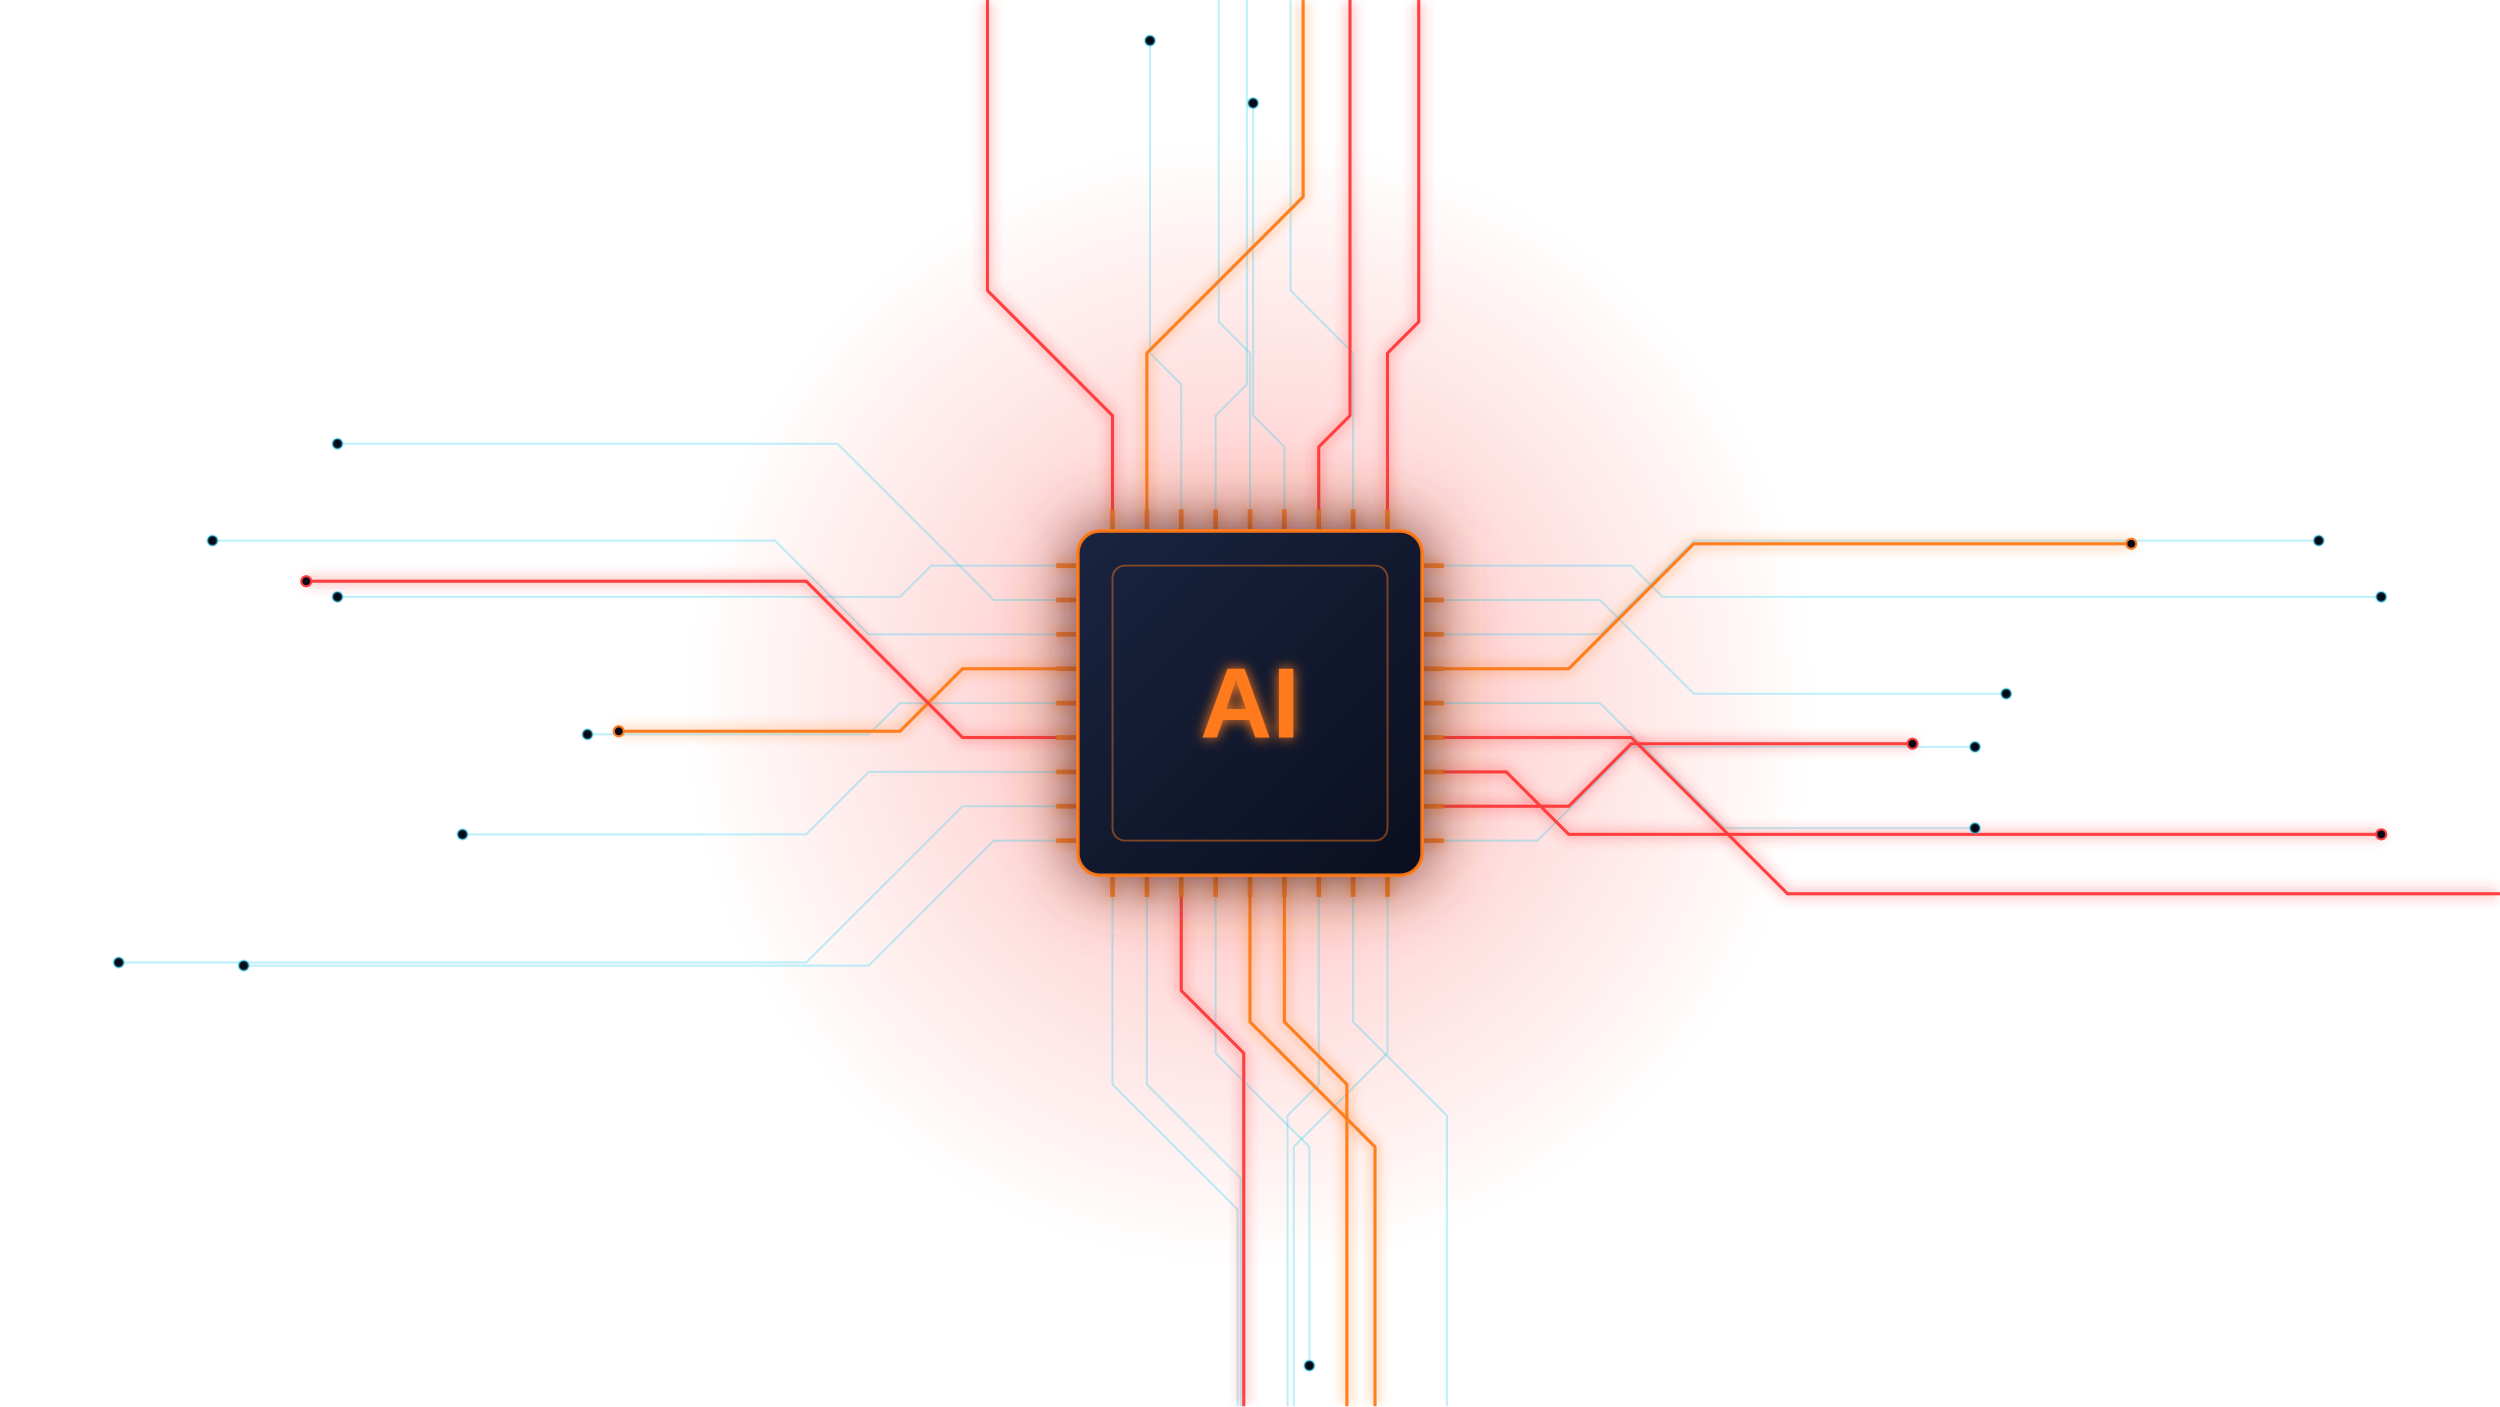
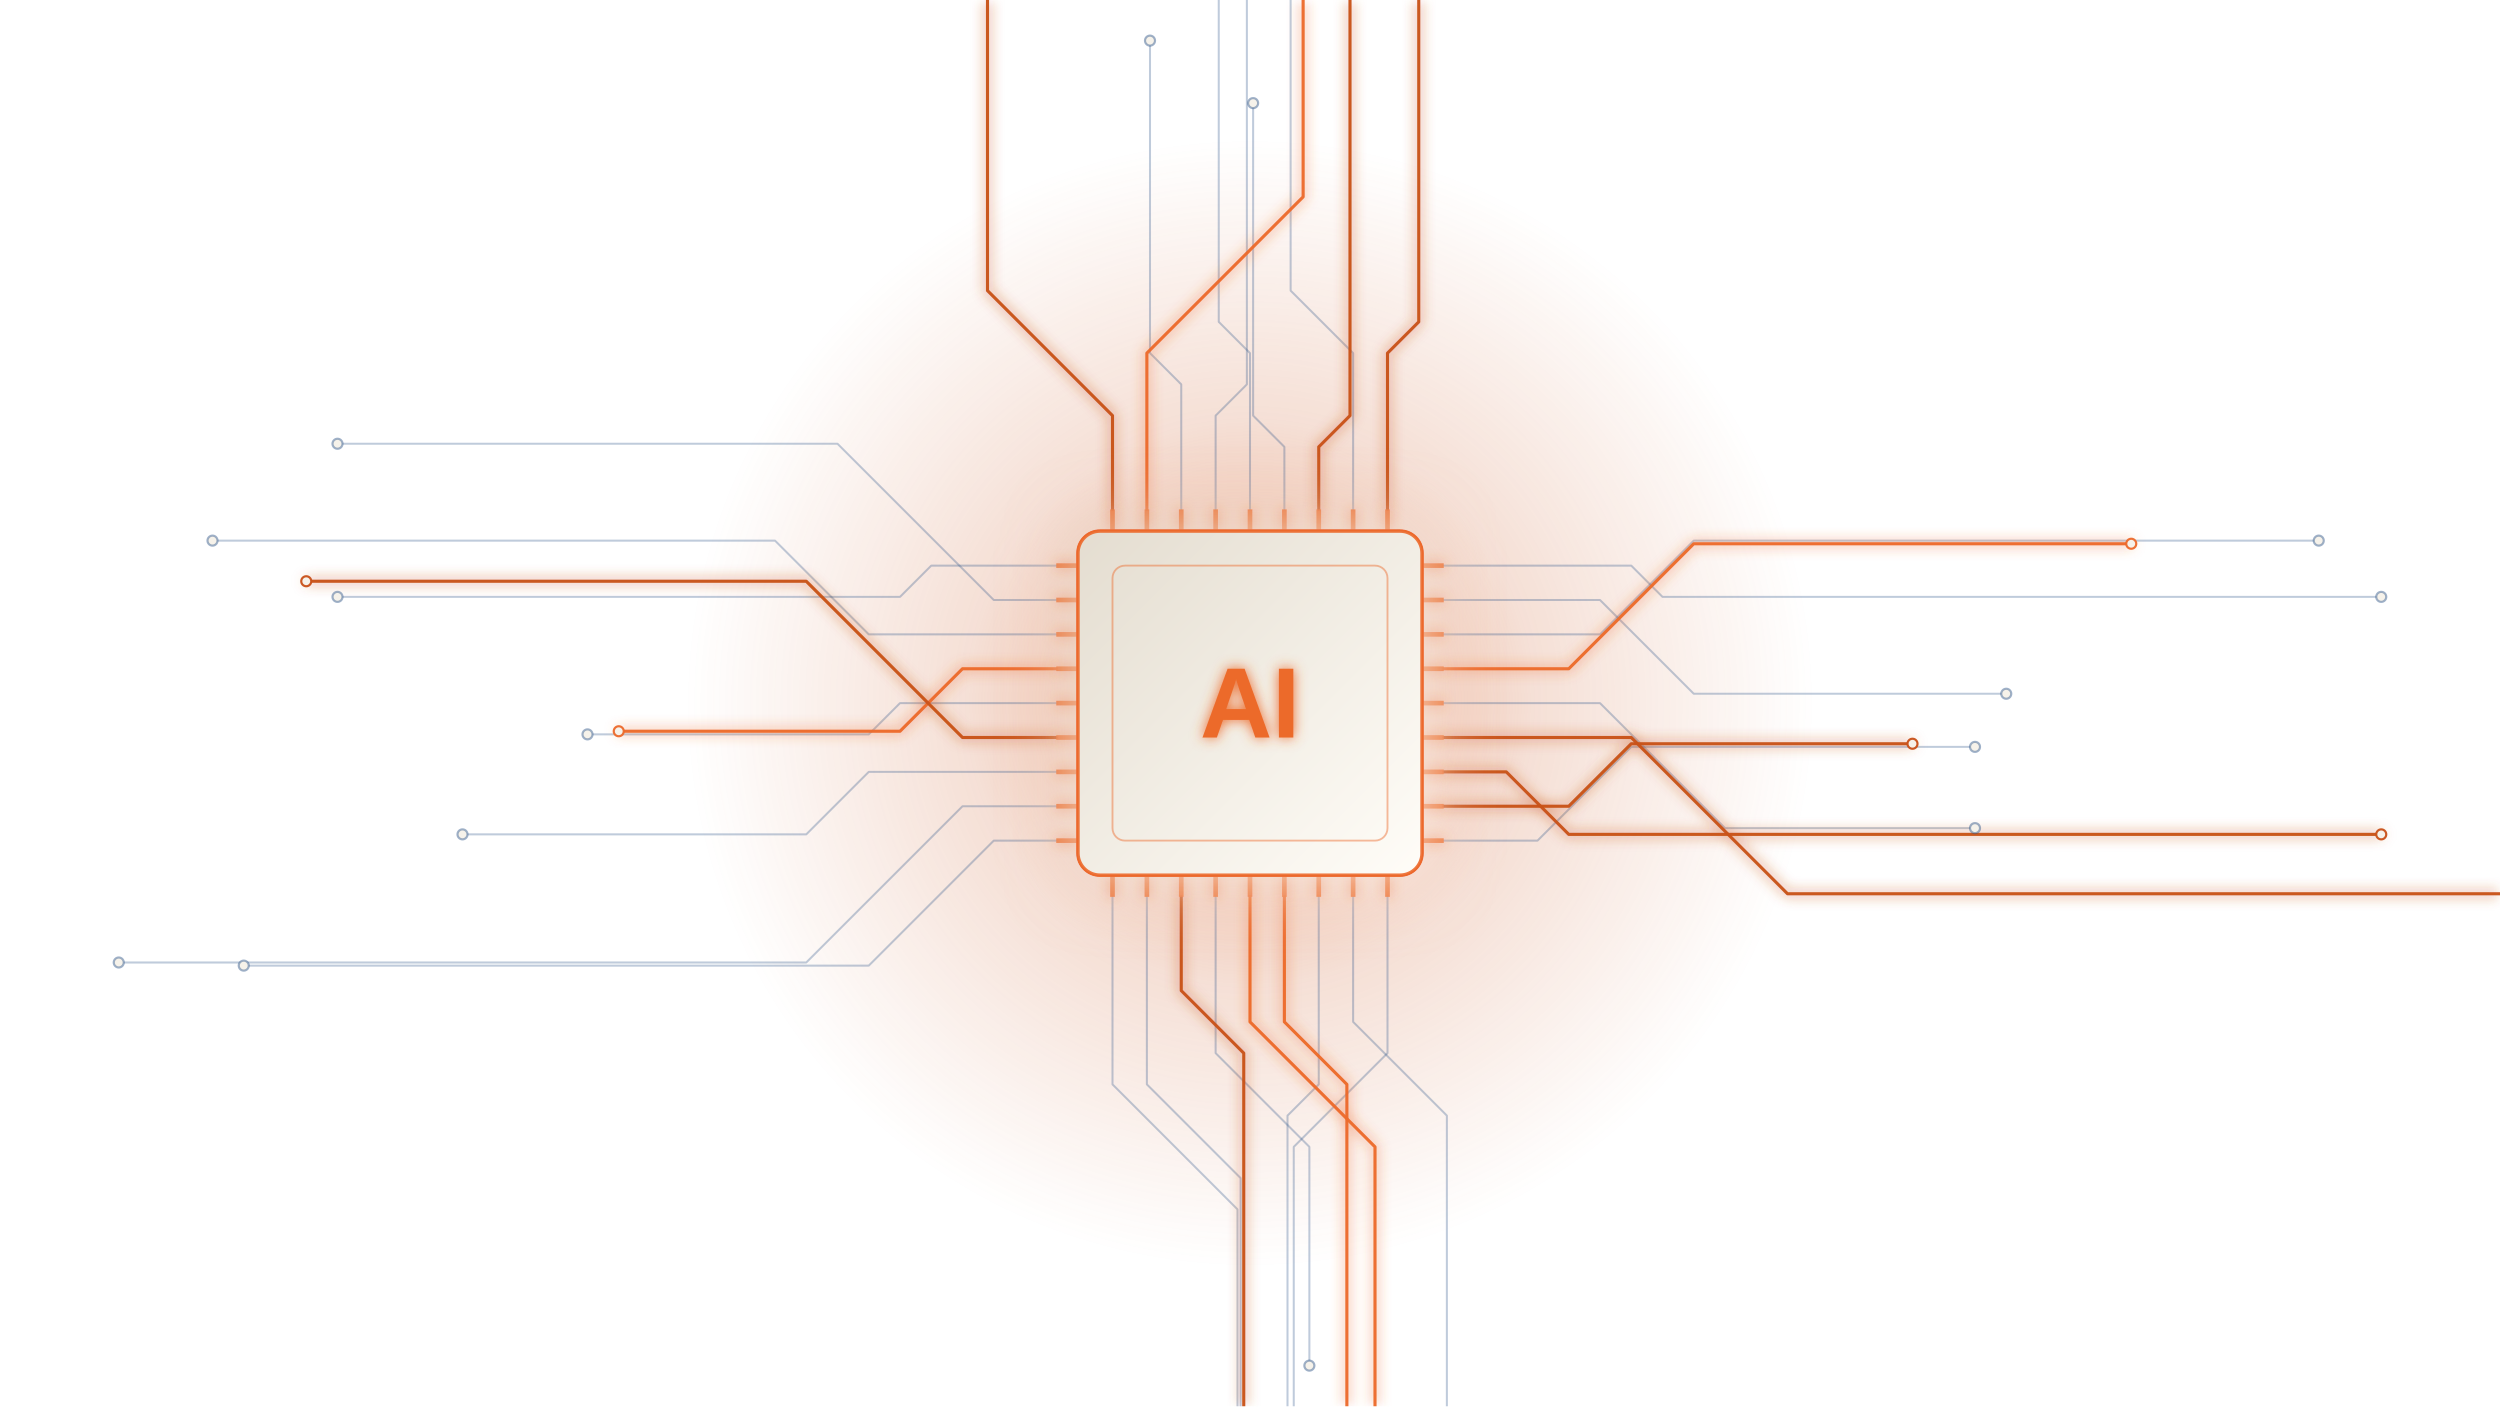
<svg xmlns="http://www.w3.org/2000/svg" viewBox="0 0 1600 900" width="1600" height="900" preserveAspectRatio="xMidYMid slice">
  <defs>
    <filter id="gl" x="-50%" y="-50%" width="200%" height="200%">
      <feGaussianBlur stdDeviation="4" result="b" />
      <feMerge>
        <feMergeNode in="b" />
        <feMergeNode in="SourceGraphic" />
      </feMerge>
    </filter>
    <filter id="big" x="-50%" y="-50%" width="200%" height="200%">
      <feGaussianBlur stdDeviation="22" result="b" />
      <feMerge>
        <feMergeNode in="b" />
        <feMergeNode in="SourceGraphic" />
      </feMerge>
    </filter>
    <linearGradient id="die" x1="0" y1="0" x2="1" y2="1">
-       <stop offset="0" stop-color="#1a2440" />
-       <stop offset="1" stop-color="#0a0f1f" />
+       <stop offset="0" stop-color="#e4ddd0" />
+       <stop offset="1" stop-color="#fffdf8" />
    </linearGradient>
    <radialGradient id="halo">
-       <stop offset="0" stop-color="#ff7a1a" stop-opacity=".55" />
-       <stop offset=".5" stop-color="#ff3b3b" stop-opacity=".18" />
-       <stop offset="1" stop-color="#ff3b3b" stop-opacity="0" />
+       <stop offset="0" stop-color="#ec6a2c" stop-opacity=".55" />
+       <stop offset=".5" stop-color="#c9511a" stop-opacity=".18" />
+       <stop offset="1" stop-color="#c9511a" stop-opacity="0" />
    </radialGradient>
  </defs>
  <circle cx="800.0" cy="450.0" r="360" fill="url(#halo)" />
  <g fill="none" stroke-linecap="round" stroke-linejoin="round">
-     <path d="M756 326 L756 246 L736 226 L736 26" stroke="#1fd0f2" stroke-opacity=".3" stroke-width="1.3" />
-     <path d="M778 326 L778 266 L798 246 L798 -134" stroke="#1fd0f2" stroke-opacity=".3" stroke-width="1.3" />
-     <path d="M800 326 L800 226 L780 206 L780 -114" stroke="#1fd0f2" stroke-opacity=".3" stroke-width="1.3" />
-     <path d="M822 326 L822 286 L802 266 L802 66" stroke="#1fd0f2" stroke-opacity=".3" stroke-width="1.3" />
-     <path d="M866 326 L866 226 L826 186 L826 -34" stroke="#1fd0f2" stroke-opacity=".3" stroke-width="1.3" />
-     <path d="M924 362 L1044 362 L1064 382 L1524 382" stroke="#1fd0f2" stroke-opacity=".3" stroke-width="1.3" />
-     <path d="M924 384 L1024 384 L1084 444 L1284 444" stroke="#1fd0f2" stroke-opacity=".3" stroke-width="1.3" />
-     <path d="M924 406 L1024 406 L1084 346 L1484 346" stroke="#1fd0f2" stroke-opacity=".3" stroke-width="1.3" />
-     <path d="M924 450 L1024 450 L1104 530 L1264 530" stroke="#1fd0f2" stroke-opacity=".3" stroke-width="1.3" />
-     <path d="M924 538 L984 538 L1044 478 L1264 478" stroke="#1fd0f2" stroke-opacity=".3" stroke-width="1.3" />
-     <path d="M712 574 L712 694 L792 774 L792 994" stroke="#1fd0f2" stroke-opacity=".3" stroke-width="1.3" />
-     <path d="M734 574 L734 694 L794 754 L794 1174" stroke="#1fd0f2" stroke-opacity=".3" stroke-width="1.3" />
-     <path d="M778 574 L778 674 L838 734 L838 874" stroke="#1fd0f2" stroke-opacity=".3" stroke-width="1.3" />
-     <path d="M844 574 L844 694 L824 714 L824 954" stroke="#1fd0f2" stroke-opacity=".3" stroke-width="1.3" />
-     <path d="M866 574 L866 654 L926 714 L926 1214" stroke="#1fd0f2" stroke-opacity=".3" stroke-width="1.3" />
-     <path d="M888 574 L888 674 L828 734 L828 934" stroke="#1fd0f2" stroke-opacity=".3" stroke-width="1.3" />
-     <path d="M676 362 L596 362 L576 382 L216 382" stroke="#1fd0f2" stroke-opacity=".3" stroke-width="1.3" />
-     <path d="M676 384 L636 384 L536 284 L216 284" stroke="#1fd0f2" stroke-opacity=".3" stroke-width="1.3" />
-     <path d="M676 406 L556 406 L496 346 L136 346" stroke="#1fd0f2" stroke-opacity=".3" stroke-width="1.3" />
-     <path d="M676 450 L576 450 L556 470 L376 470" stroke="#1fd0f2" stroke-opacity=".3" stroke-width="1.3" />
-     <path d="M676 494 L556 494 L516 534 L296 534" stroke="#1fd0f2" stroke-opacity=".3" stroke-width="1.3" />
-     <path d="M676 516 L616 516 L516 616 L76 616" stroke="#1fd0f2" stroke-opacity=".3" stroke-width="1.3" />
-     <path d="M676 538 L636 538 L556 618 L156 618" stroke="#1fd0f2" stroke-opacity=".3" stroke-width="1.3" />
+     <path d="M756 326 L756 246 L736 226 L736 26" stroke="#2b5288" stroke-opacity=".3" stroke-width="1.3" />
+     <path d="M778 326 L778 266 L798 246 L798 -134" stroke="#2b5288" stroke-opacity=".3" stroke-width="1.3" />
+     <path d="M800 326 L800 226 L780 206 L780 -114" stroke="#2b5288" stroke-opacity=".3" stroke-width="1.3" />
+     <path d="M822 326 L822 286 L802 266 L802 66" stroke="#2b5288" stroke-opacity=".3" stroke-width="1.3" />
+     <path d="M866 326 L866 226 L826 186 L826 -34" stroke="#2b5288" stroke-opacity=".3" stroke-width="1.3" />
+     <path d="M924 362 L1044 362 L1064 382 L1524 382" stroke="#2b5288" stroke-opacity=".3" stroke-width="1.3" />
+     <path d="M924 384 L1024 384 L1084 444 L1284 444" stroke="#2b5288" stroke-opacity=".3" stroke-width="1.3" />
+     <path d="M924 406 L1024 406 L1084 346 L1484 346" stroke="#2b5288" stroke-opacity=".3" stroke-width="1.3" />
+     <path d="M924 450 L1024 450 L1104 530 L1264 530" stroke="#2b5288" stroke-opacity=".3" stroke-width="1.3" />
+     <path d="M924 538 L984 538 L1044 478 L1264 478" stroke="#2b5288" stroke-opacity=".3" stroke-width="1.3" />
+     <path d="M712 574 L712 694 L792 774 L792 994" stroke="#2b5288" stroke-opacity=".3" stroke-width="1.3" />
+     <path d="M734 574 L734 694 L794 754 L794 1174" stroke="#2b5288" stroke-opacity=".3" stroke-width="1.3" />
+     <path d="M778 574 L778 674 L838 734 L838 874" stroke="#2b5288" stroke-opacity=".3" stroke-width="1.3" />
+     <path d="M844 574 L844 694 L824 714 L824 954" stroke="#2b5288" stroke-opacity=".3" stroke-width="1.3" />
+     <path d="M866 574 L866 654 L926 714 L926 1214" stroke="#2b5288" stroke-opacity=".3" stroke-width="1.3" />
+     <path d="M888 574 L888 674 L828 734 L828 934" stroke="#2b5288" stroke-opacity=".3" stroke-width="1.3" />
+     <path d="M676 362 L596 362 L576 382 L216 382" stroke="#2b5288" stroke-opacity=".3" stroke-width="1.3" />
+     <path d="M676 384 L636 384 L536 284 L216 284" stroke="#2b5288" stroke-opacity=".3" stroke-width="1.3" />
+     <path d="M676 406 L556 406 L496 346 L136 346" stroke="#2b5288" stroke-opacity=".3" stroke-width="1.3" />
+     <path d="M676 450 L576 450 L556 470 L376 470" stroke="#2b5288" stroke-opacity=".3" stroke-width="1.3" />
+     <path d="M676 494 L556 494 L516 534 L296 534" stroke="#2b5288" stroke-opacity=".3" stroke-width="1.3" />
+     <path d="M676 516 L616 516 L516 616 L76 616" stroke="#2b5288" stroke-opacity=".3" stroke-width="1.3" />
+     <path d="M676 538 L636 538 L556 618 L156 618" stroke="#2b5288" stroke-opacity=".3" stroke-width="1.3" />
  </g>
  <g fill="none" stroke-linecap="round" stroke-linejoin="round" filter="url(#gl)">
-     <path d="M712 326 L712 266 L632 186 L632 -334" stroke="#ff3b3b" stroke-opacity=".95" stroke-width="2" />
-     <path d="M734 326 L734 226 L834 126 L834 -314" stroke="#ff7a1a" stroke-opacity=".95" stroke-width="2" />
-     <path d="M844 326 L844 286 L864 266 L864 -134" stroke="#ff3b3b" stroke-opacity=".95" stroke-width="2" />
-     <path d="M888 326 L888 226 L908 206 L908 -34" stroke="#ff3b3b" stroke-opacity=".95" stroke-width="2" />
-     <path d="M924 428 L1004 428 L1084 348 L1364 348" stroke="#ff7a1a" stroke-opacity=".95" stroke-width="2" />
-     <path d="M924 472 L1044 472 L1144 572 L1644 572" stroke="#ff3b3b" stroke-opacity=".95" stroke-width="2" />
-     <path d="M924 494 L964 494 L1004 534 L1524 534" stroke="#ff3b3b" stroke-opacity=".95" stroke-width="2" />
-     <path d="M924 516 L1004 516 L1044 476 L1224 476" stroke="#ff3b3b" stroke-opacity=".95" stroke-width="2" />
-     <path d="M756 574 L756 634 L796 674 L796 1134" stroke="#ff3b3b" stroke-opacity=".95" stroke-width="2" />
-     <path d="M800 574 L800 654 L880 734 L880 994" stroke="#ff7a1a" stroke-opacity=".95" stroke-width="2" />
-     <path d="M822 574 L822 654 L862 694 L862 1114" stroke="#ff7a1a" stroke-opacity=".95" stroke-width="2" />
-     <path d="M676 428 L616 428 L576 468 L396 468" stroke="#ff7a1a" stroke-opacity=".95" stroke-width="2" />
-     <path d="M676 472 L616 472 L516 372 L196 372" stroke="#ff3b3b" stroke-opacity=".95" stroke-width="2" />
+     <path d="M712 326 L712 266 L632 186 L632 -334" stroke="#c9511a" stroke-opacity=".95" stroke-width="2" />
+     <path d="M734 326 L734 226 L834 126 L834 -314" stroke="#ec6a2c" stroke-opacity=".95" stroke-width="2" />
+     <path d="M844 326 L844 286 L864 266 L864 -134" stroke="#c9511a" stroke-opacity=".95" stroke-width="2" />
+     <path d="M888 326 L888 226 L908 206 L908 -34" stroke="#c9511a" stroke-opacity=".95" stroke-width="2" />
+     <path d="M924 428 L1004 428 L1084 348 L1364 348" stroke="#ec6a2c" stroke-opacity=".95" stroke-width="2" />
+     <path d="M924 472 L1044 472 L1144 572 L1644 572" stroke="#c9511a" stroke-opacity=".95" stroke-width="2" />
+     <path d="M924 494 L964 494 L1004 534 L1524 534" stroke="#c9511a" stroke-opacity=".95" stroke-width="2" />
+     <path d="M924 516 L1004 516 L1044 476 L1224 476" stroke="#c9511a" stroke-opacity=".95" stroke-width="2" />
+     <path d="M756 574 L756 634 L796 674 L796 1134" stroke="#c9511a" stroke-opacity=".95" stroke-width="2" />
+     <path d="M800 574 L800 654 L880 734 L880 994" stroke="#ec6a2c" stroke-opacity=".95" stroke-width="2" />
+     <path d="M822 574 L822 654 L862 694 L862 1114" stroke="#ec6a2c" stroke-opacity=".95" stroke-width="2" />
+     <path d="M676 428 L616 428 L576 468 L396 468" stroke="#ec6a2c" stroke-opacity=".95" stroke-width="2" />
+     <path d="M676 472 L616 472 L516 372 L196 372" stroke="#c9511a" stroke-opacity=".95" stroke-width="2" />
  </g>
-   <circle cx="632" cy="-334" r="3.2" fill="#060a16" stroke="#ff3b3b" stroke-opacity=".95" stroke-width="1.4" />
-   <circle cx="834" cy="-314" r="3.2" fill="#060a16" stroke="#ff7a1a" stroke-opacity=".95" stroke-width="1.4" />
-   <circle cx="736" cy="26" r="3.2" fill="#060a16" stroke="#1fd0f2" stroke-opacity=".45" stroke-width="1.4" />
-   <circle cx="798" cy="-134" r="3.2" fill="#060a16" stroke="#1fd0f2" stroke-opacity=".45" stroke-width="1.4" />
-   <circle cx="780" cy="-114" r="3.2" fill="#060a16" stroke="#1fd0f2" stroke-opacity=".45" stroke-width="1.4" />
-   <circle cx="802" cy="66" r="3.2" fill="#060a16" stroke="#1fd0f2" stroke-opacity=".45" stroke-width="1.4" />
-   <circle cx="864" cy="-134" r="3.2" fill="#060a16" stroke="#ff3b3b" stroke-opacity=".95" stroke-width="1.4" />
-   <circle cx="826" cy="-34" r="3.2" fill="#060a16" stroke="#1fd0f2" stroke-opacity=".45" stroke-width="1.4" />
-   <circle cx="908" cy="-34" r="3.2" fill="#060a16" stroke="#ff3b3b" stroke-opacity=".95" stroke-width="1.4" />
-   <circle cx="1524" cy="382" r="3.2" fill="#060a16" stroke="#1fd0f2" stroke-opacity=".45" stroke-width="1.4" />
-   <circle cx="1284" cy="444" r="3.2" fill="#060a16" stroke="#1fd0f2" stroke-opacity=".45" stroke-width="1.4" />
-   <circle cx="1484" cy="346" r="3.2" fill="#060a16" stroke="#1fd0f2" stroke-opacity=".45" stroke-width="1.4" />
-   <circle cx="1364" cy="348" r="3.2" fill="#060a16" stroke="#ff7a1a" stroke-opacity=".95" stroke-width="1.4" />
-   <circle cx="1264" cy="530" r="3.2" fill="#060a16" stroke="#1fd0f2" stroke-opacity=".45" stroke-width="1.4" />
-   <circle cx="1644" cy="572" r="3.2" fill="#060a16" stroke="#ff3b3b" stroke-opacity=".95" stroke-width="1.4" />
-   <circle cx="1524" cy="534" r="3.2" fill="#060a16" stroke="#ff3b3b" stroke-opacity=".95" stroke-width="1.4" />
-   <circle cx="1224" cy="476" r="3.2" fill="#060a16" stroke="#ff3b3b" stroke-opacity=".95" stroke-width="1.4" />
-   <circle cx="1264" cy="478" r="3.2" fill="#060a16" stroke="#1fd0f2" stroke-opacity=".45" stroke-width="1.4" />
-   <circle cx="792" cy="994" r="3.2" fill="#060a16" stroke="#1fd0f2" stroke-opacity=".45" stroke-width="1.4" />
-   <circle cx="794" cy="1174" r="3.2" fill="#060a16" stroke="#1fd0f2" stroke-opacity=".45" stroke-width="1.4" />
-   <circle cx="796" cy="1134" r="3.2" fill="#060a16" stroke="#ff3b3b" stroke-opacity=".95" stroke-width="1.4" />
-   <circle cx="838" cy="874" r="3.2" fill="#060a16" stroke="#1fd0f2" stroke-opacity=".45" stroke-width="1.4" />
-   <circle cx="880" cy="994" r="3.2" fill="#060a16" stroke="#ff7a1a" stroke-opacity=".95" stroke-width="1.4" />
-   <circle cx="862" cy="1114" r="3.2" fill="#060a16" stroke="#ff7a1a" stroke-opacity=".95" stroke-width="1.4" />
-   <circle cx="824" cy="954" r="3.2" fill="#060a16" stroke="#1fd0f2" stroke-opacity=".45" stroke-width="1.4" />
-   <circle cx="926" cy="1214" r="3.2" fill="#060a16" stroke="#1fd0f2" stroke-opacity=".45" stroke-width="1.4" />
-   <circle cx="828" cy="934" r="3.2" fill="#060a16" stroke="#1fd0f2" stroke-opacity=".45" stroke-width="1.4" />
-   <circle cx="216" cy="382" r="3.2" fill="#060a16" stroke="#1fd0f2" stroke-opacity=".45" stroke-width="1.4" />
-   <circle cx="216" cy="284" r="3.2" fill="#060a16" stroke="#1fd0f2" stroke-opacity=".45" stroke-width="1.4" />
-   <circle cx="136" cy="346" r="3.2" fill="#060a16" stroke="#1fd0f2" stroke-opacity=".45" stroke-width="1.4" />
-   <circle cx="396" cy="468" r="3.2" fill="#060a16" stroke="#ff7a1a" stroke-opacity=".95" stroke-width="1.4" />
-   <circle cx="376" cy="470" r="3.2" fill="#060a16" stroke="#1fd0f2" stroke-opacity=".45" stroke-width="1.4" />
-   <circle cx="196" cy="372" r="3.2" fill="#060a16" stroke="#ff3b3b" stroke-opacity=".95" stroke-width="1.4" />
-   <circle cx="296" cy="534" r="3.2" fill="#060a16" stroke="#1fd0f2" stroke-opacity=".45" stroke-width="1.4" />
-   <circle cx="76" cy="616" r="3.2" fill="#060a16" stroke="#1fd0f2" stroke-opacity=".45" stroke-width="1.4" />
-   <circle cx="156" cy="618" r="3.2" fill="#060a16" stroke="#1fd0f2" stroke-opacity=".45" stroke-width="1.4" />
-   <path d="M712 340V326 M712 560V574 M690 362H676 M910 362H924 M734 340V326 M734 560V574 M690 384H676 M910 384H924 M756 340V326 M756 560V574 M690 406H676 M910 406H924 M778 340V326 M778 560V574 M690 428H676 M910 428H924 M800 340V326 M800 560V574 M690 450H676 M910 450H924 M822 340V326 M822 560V574 M690 472H676 M910 472H924 M844 340V326 M844 560V574 M690 494H676 M910 494H924 M866 340V326 M866 560V574 M690 516H676 M910 516H924 M888 340V326 M888 560V574 M690 538H676 M910 538H924" stroke="#ff7a1a" stroke-opacity=".9" stroke-width="3" filter="url(#gl)" />
-   <rect x="690.0" y="340.0" width="220" height="220" rx="14" fill="url(#die)" stroke="#ff7a1a" stroke-width="2.5" filter="url(#big)" />
-   <rect x="690.0" y="340.0" width="220" height="220" rx="14" fill="url(#die)" stroke="#ff7a1a" stroke-opacity=".9" stroke-width="2" />
-   <rect x="712.0" y="362.0" width="176" height="176" rx="8" fill="none" stroke="#ff7a1a" stroke-opacity=".45" stroke-width="1.2" />
-   <text x="800.0" y="472.0" text-anchor="middle" font-family="Arial, Helvetica, sans-serif" font-weight="700" font-size="64" fill="#ff7a1a" filter="url(#gl)">AI</text>
+   <circle cx="632" cy="-334" r="3.2" fill="#f6f2ea" stroke="#c9511a" stroke-opacity=".95" stroke-width="1.4" />
+   <circle cx="834" cy="-314" r="3.2" fill="#f6f2ea" stroke="#ec6a2c" stroke-opacity=".95" stroke-width="1.4" />
+   <circle cx="736" cy="26" r="3.2" fill="#f6f2ea" stroke="#2b5288" stroke-opacity=".45" stroke-width="1.4" />
+   <circle cx="798" cy="-134" r="3.2" fill="#f6f2ea" stroke="#2b5288" stroke-opacity=".45" stroke-width="1.4" />
+   <circle cx="780" cy="-114" r="3.2" fill="#f6f2ea" stroke="#2b5288" stroke-opacity=".45" stroke-width="1.4" />
+   <circle cx="802" cy="66" r="3.2" fill="#f6f2ea" stroke="#2b5288" stroke-opacity=".45" stroke-width="1.4" />
+   <circle cx="864" cy="-134" r="3.2" fill="#f6f2ea" stroke="#c9511a" stroke-opacity=".95" stroke-width="1.4" />
+   <circle cx="826" cy="-34" r="3.2" fill="#f6f2ea" stroke="#2b5288" stroke-opacity=".45" stroke-width="1.4" />
+   <circle cx="908" cy="-34" r="3.2" fill="#f6f2ea" stroke="#c9511a" stroke-opacity=".95" stroke-width="1.4" />
+   <circle cx="1524" cy="382" r="3.2" fill="#f6f2ea" stroke="#2b5288" stroke-opacity=".45" stroke-width="1.4" />
+   <circle cx="1284" cy="444" r="3.2" fill="#f6f2ea" stroke="#2b5288" stroke-opacity=".45" stroke-width="1.4" />
+   <circle cx="1484" cy="346" r="3.2" fill="#f6f2ea" stroke="#2b5288" stroke-opacity=".45" stroke-width="1.4" />
+   <circle cx="1364" cy="348" r="3.2" fill="#f6f2ea" stroke="#ec6a2c" stroke-opacity=".95" stroke-width="1.4" />
+   <circle cx="1264" cy="530" r="3.2" fill="#f6f2ea" stroke="#2b5288" stroke-opacity=".45" stroke-width="1.4" />
+   <circle cx="1644" cy="572" r="3.2" fill="#f6f2ea" stroke="#c9511a" stroke-opacity=".95" stroke-width="1.4" />
+   <circle cx="1524" cy="534" r="3.2" fill="#f6f2ea" stroke="#c9511a" stroke-opacity=".95" stroke-width="1.4" />
+   <circle cx="1224" cy="476" r="3.2" fill="#f6f2ea" stroke="#c9511a" stroke-opacity=".95" stroke-width="1.4" />
+   <circle cx="1264" cy="478" r="3.2" fill="#f6f2ea" stroke="#2b5288" stroke-opacity=".45" stroke-width="1.4" />
+   <circle cx="792" cy="994" r="3.2" fill="#f6f2ea" stroke="#2b5288" stroke-opacity=".45" stroke-width="1.4" />
+   <circle cx="794" cy="1174" r="3.2" fill="#f6f2ea" stroke="#2b5288" stroke-opacity=".45" stroke-width="1.4" />
+   <circle cx="796" cy="1134" r="3.2" fill="#f6f2ea" stroke="#c9511a" stroke-opacity=".95" stroke-width="1.4" />
+   <circle cx="838" cy="874" r="3.2" fill="#f6f2ea" stroke="#2b5288" stroke-opacity=".45" stroke-width="1.4" />
+   <circle cx="880" cy="994" r="3.2" fill="#f6f2ea" stroke="#ec6a2c" stroke-opacity=".95" stroke-width="1.4" />
+   <circle cx="862" cy="1114" r="3.2" fill="#f6f2ea" stroke="#ec6a2c" stroke-opacity=".95" stroke-width="1.4" />
+   <circle cx="824" cy="954" r="3.2" fill="#f6f2ea" stroke="#2b5288" stroke-opacity=".45" stroke-width="1.4" />
+   <circle cx="926" cy="1214" r="3.2" fill="#f6f2ea" stroke="#2b5288" stroke-opacity=".45" stroke-width="1.4" />
+   <circle cx="828" cy="934" r="3.2" fill="#f6f2ea" stroke="#2b5288" stroke-opacity=".45" stroke-width="1.4" />
+   <circle cx="216" cy="382" r="3.2" fill="#f6f2ea" stroke="#2b5288" stroke-opacity=".45" stroke-width="1.4" />
+   <circle cx="216" cy="284" r="3.2" fill="#f6f2ea" stroke="#2b5288" stroke-opacity=".45" stroke-width="1.4" />
+   <circle cx="136" cy="346" r="3.2" fill="#f6f2ea" stroke="#2b5288" stroke-opacity=".45" stroke-width="1.4" />
+   <circle cx="396" cy="468" r="3.2" fill="#f6f2ea" stroke="#ec6a2c" stroke-opacity=".95" stroke-width="1.4" />
+   <circle cx="376" cy="470" r="3.2" fill="#f6f2ea" stroke="#2b5288" stroke-opacity=".45" stroke-width="1.4" />
+   <circle cx="196" cy="372" r="3.2" fill="#f6f2ea" stroke="#c9511a" stroke-opacity=".95" stroke-width="1.4" />
+   <circle cx="296" cy="534" r="3.2" fill="#f6f2ea" stroke="#2b5288" stroke-opacity=".45" stroke-width="1.4" />
+   <circle cx="76" cy="616" r="3.2" fill="#f6f2ea" stroke="#2b5288" stroke-opacity=".45" stroke-width="1.4" />
+   <circle cx="156" cy="618" r="3.2" fill="#f6f2ea" stroke="#2b5288" stroke-opacity=".45" stroke-width="1.4" />
+   <path d="M712 340V326 M712 560V574 M690 362H676 M910 362H924 M734 340V326 M734 560V574 M690 384H676 M910 384H924 M756 340V326 M756 560V574 M690 406H676 M910 406H924 M778 340V326 M778 560V574 M690 428H676 M910 428H924 M800 340V326 M800 560V574 M690 450H676 M910 450H924 M822 340V326 M822 560V574 M690 472H676 M910 472H924 M844 340V326 M844 560V574 M690 494H676 M910 494H924 M866 340V326 M866 560V574 M690 516H676 M910 516H924 M888 340V326 M888 560V574 M690 538H676 M910 538H924" stroke="#ec6a2c" stroke-opacity=".9" stroke-width="3" filter="url(#gl)" />
+   <rect x="690.0" y="340.0" width="220" height="220" rx="14" fill="url(#die)" stroke="#ec6a2c" stroke-width="2.5" filter="url(#big)" />
+   <rect x="690.0" y="340.0" width="220" height="220" rx="14" fill="url(#die)" stroke="#ec6a2c" stroke-opacity=".9" stroke-width="2" />
+   <rect x="712.0" y="362.0" width="176" height="176" rx="8" fill="none" stroke="#ec6a2c" stroke-opacity=".45" stroke-width="1.2" />
+   <text x="800.0" y="472.0" text-anchor="middle" font-family="Arial, Helvetica, sans-serif" font-weight="700" font-size="64" fill="#ec6a2c" filter="url(#gl)">AI</text>
</svg>
